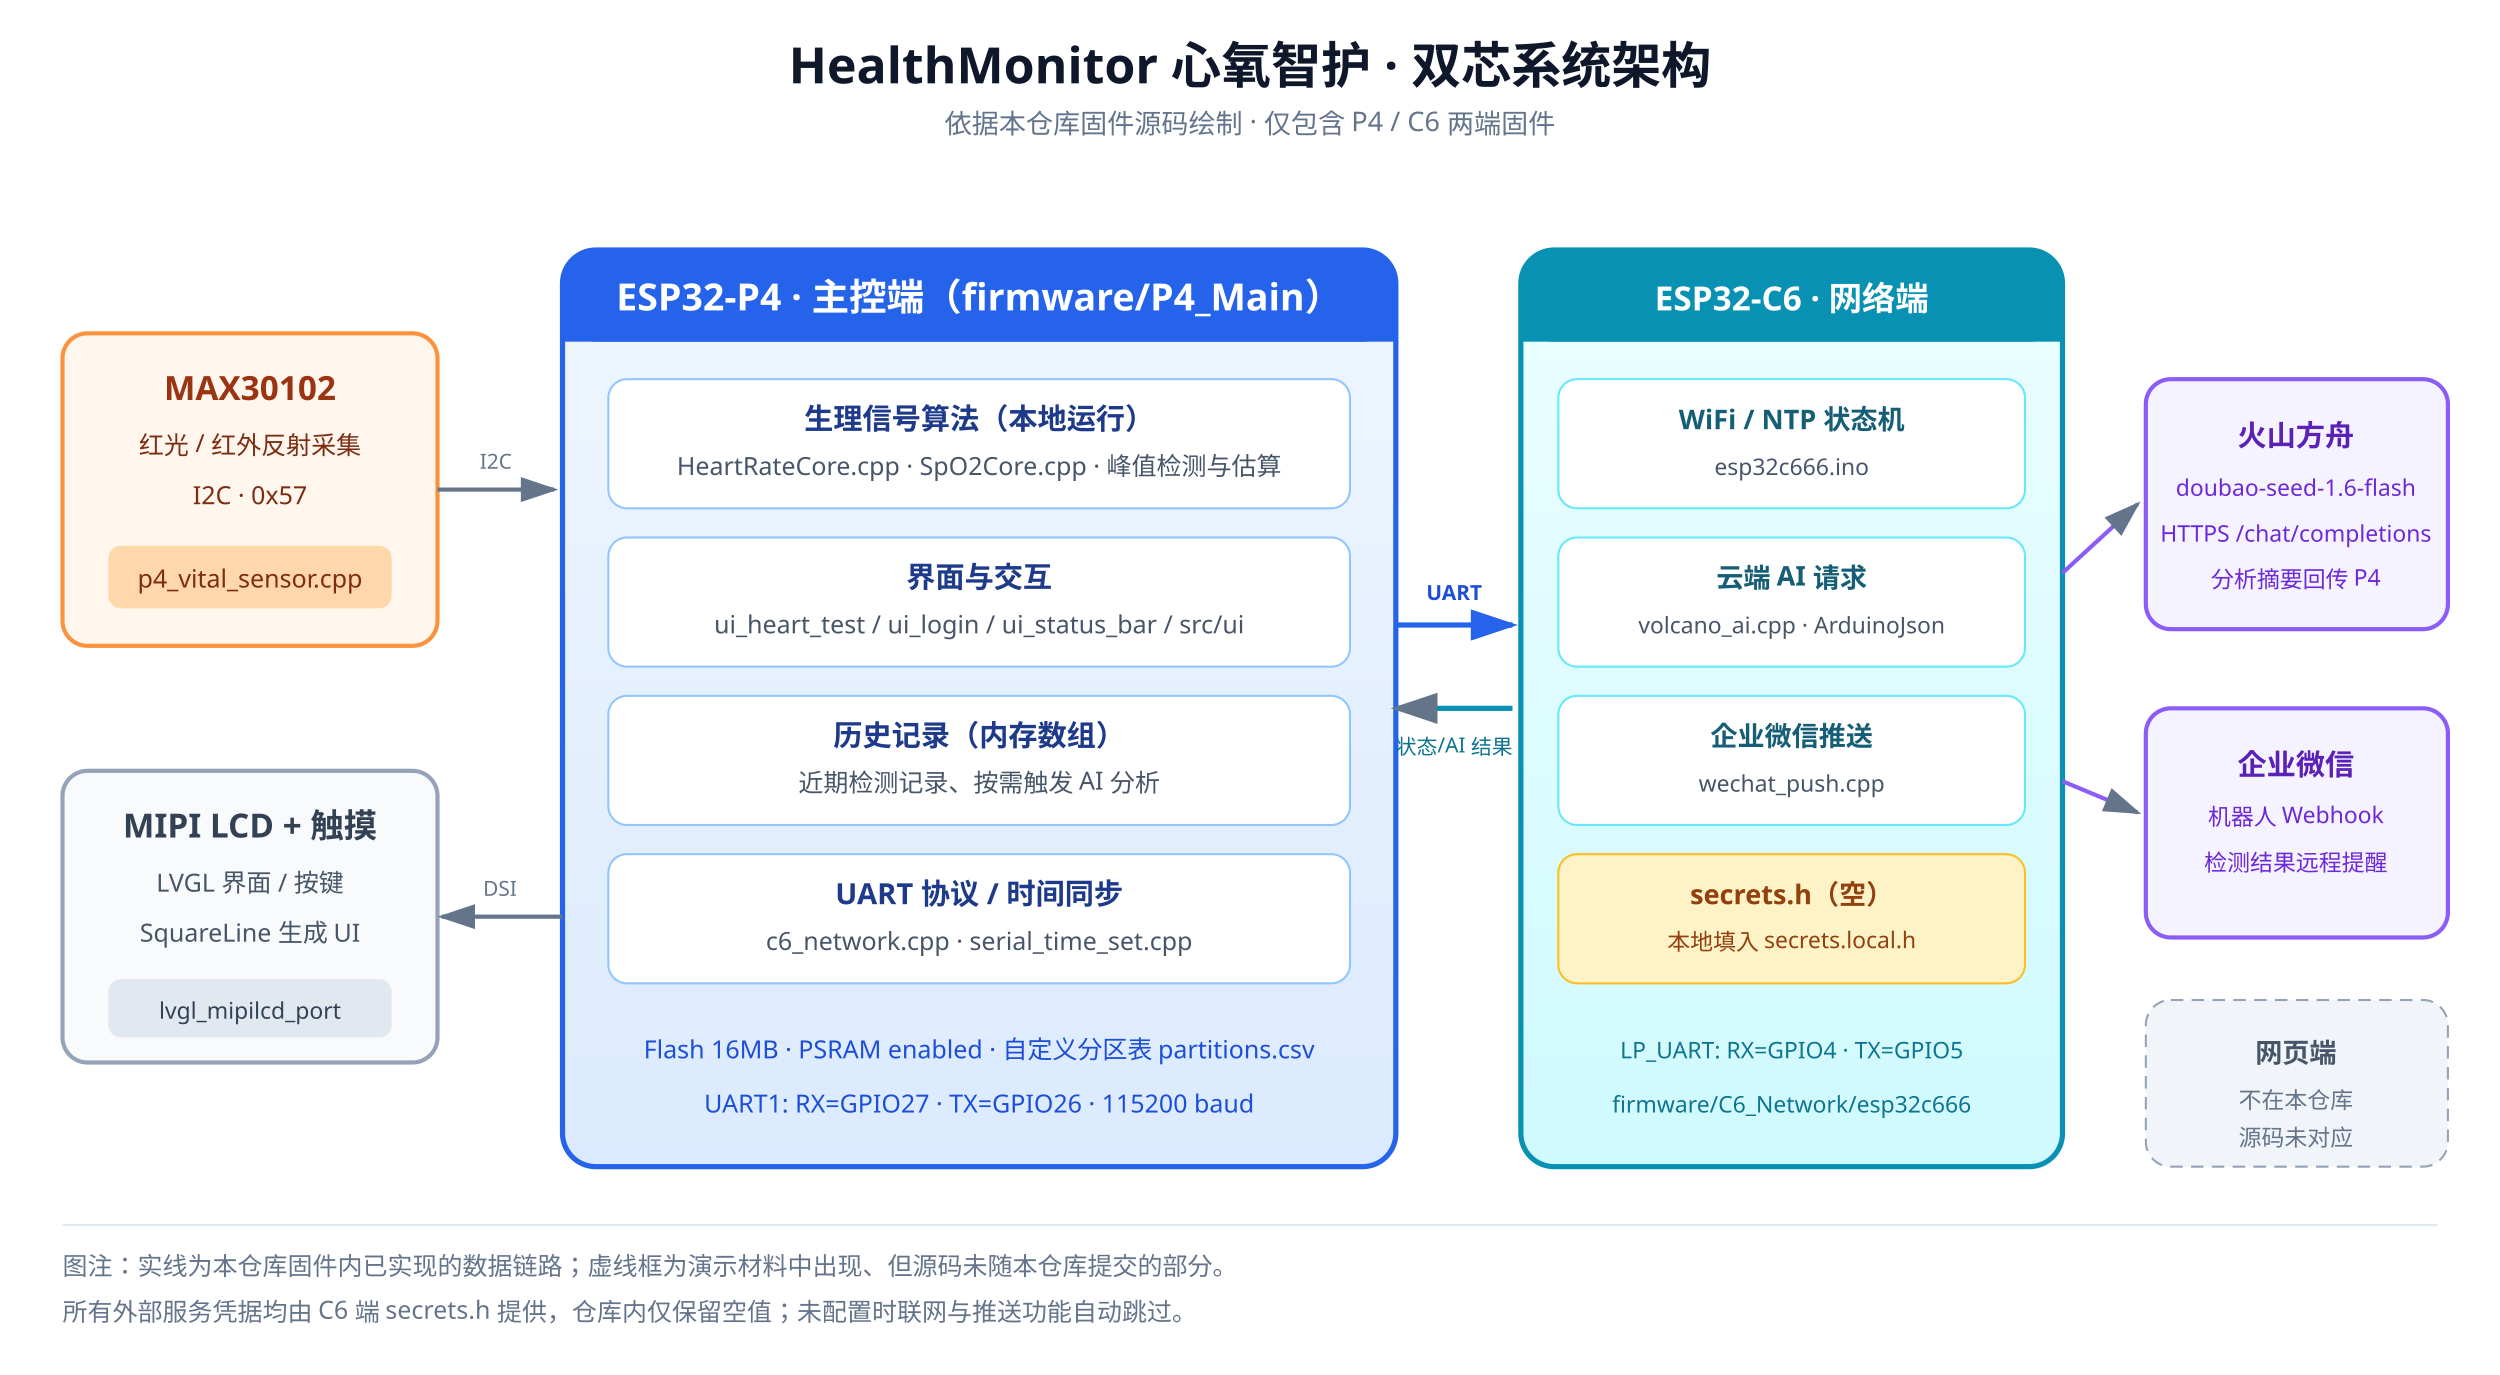
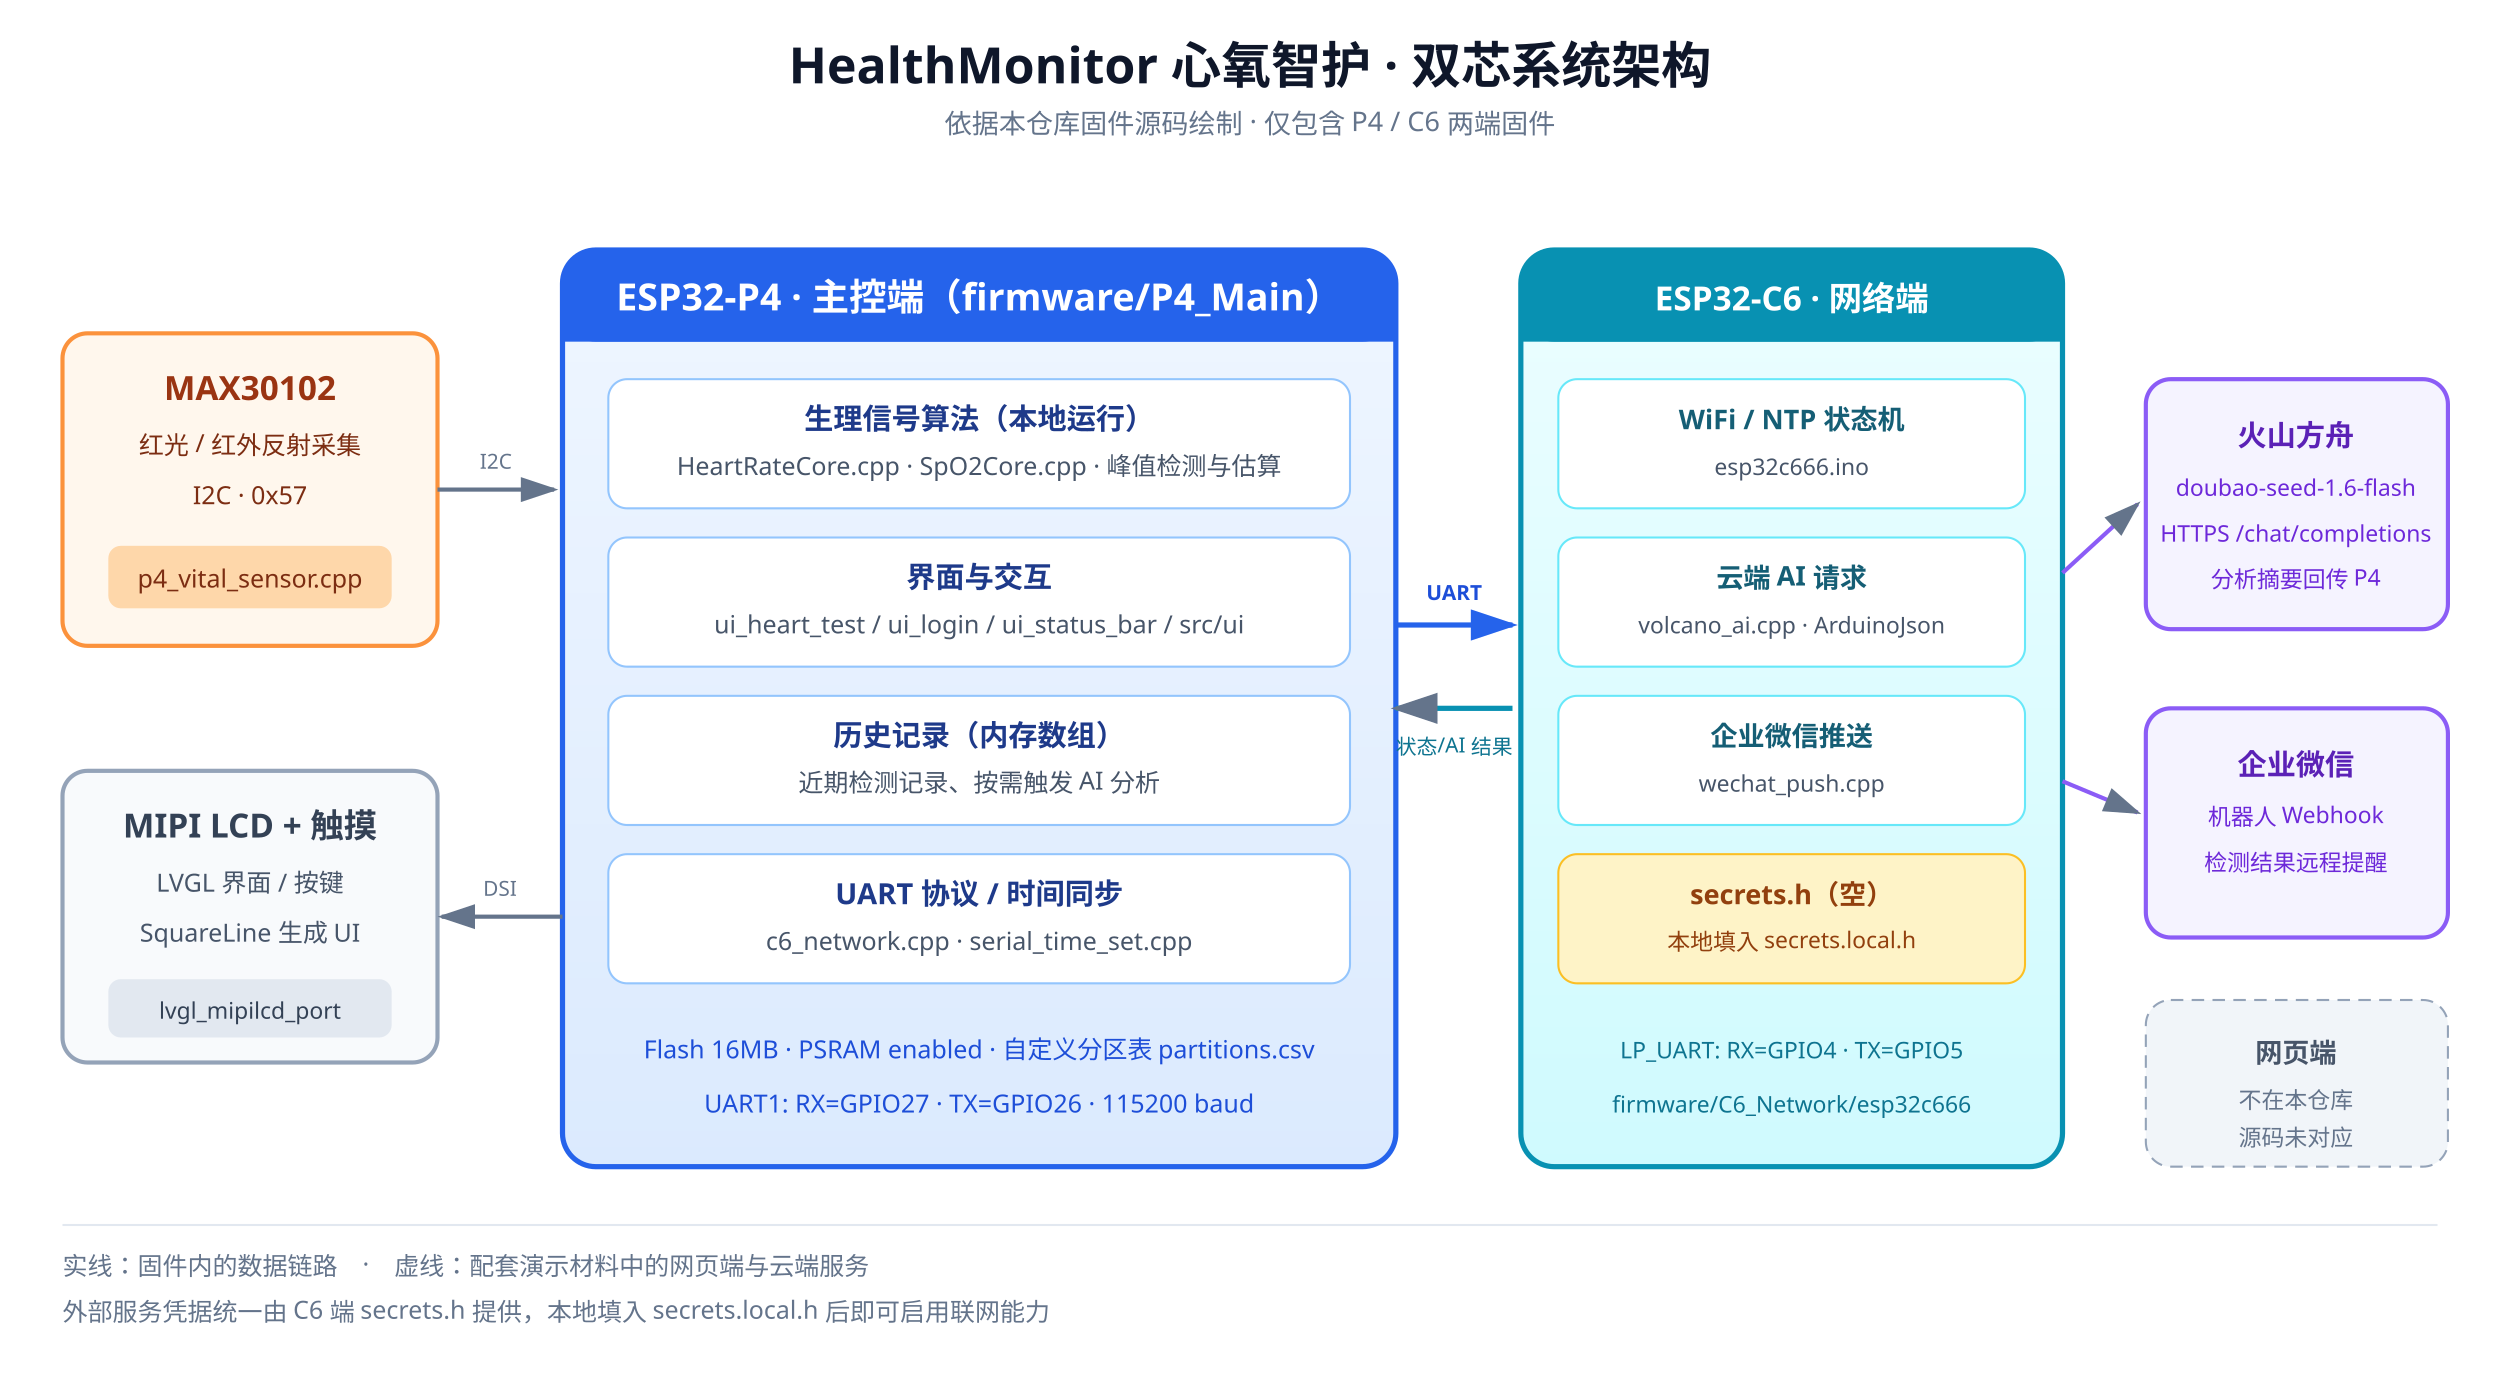
<svg xmlns="http://www.w3.org/2000/svg" viewBox="0 0 1200 660" width="1200" height="660" role="img" aria-label="HealthMonitor 双芯系统架构图">
  <defs>
    <marker id="arrow" markerWidth="10" markerHeight="10" refX="8" refY="3" orient="auto" markerUnits="strokeWidth">
      <path d="M0,0 L0,6 L9,3 z" fill="#64748b" />
    </marker>
    <marker id="arrowBlue" markerWidth="10" markerHeight="10" refX="8" refY="3" orient="auto" markerUnits="strokeWidth">
      <path d="M0,0 L0,6 L9,3 z" fill="#2563eb" />
    </marker>
    <linearGradient id="p4bg" x1="0" y1="0" x2="0" y2="1">
      <stop offset="0" stop-color="#eff6ff" />
      <stop offset="1" stop-color="#dbeafe" />
    </linearGradient>
    <linearGradient id="c6bg" x1="0" y1="0" x2="0" y2="1">
      <stop offset="0" stop-color="#ecfeff" />
      <stop offset="1" stop-color="#cffafe" />
    </linearGradient>
  </defs>
  <rect x="0" y="0" width="1200" height="660" fill="#ffffff" />
  <text x="600" y="40" text-anchor="middle" font-family="'Segoe UI','PingFang SC','Microsoft YaHei',sans-serif" font-size="24" font-weight="700" fill="#0f172a">HealthMonitor 心氧智护 · 双芯系统架构</text>
  <text x="600" y="64" text-anchor="middle" font-family="'Segoe UI','PingFang SC','Microsoft YaHei',sans-serif" font-size="13" fill="#64748b">依据本仓库固件源码绘制 · 仅包含 P4 / C6 两端固件</text>
  <rect x="30" y="160" width="180" height="150" rx="12" fill="#fff7ed" stroke="#fb923c" stroke-width="2" />
  <text x="120" y="192" text-anchor="middle" font-family="'Segoe UI','PingFang SC','Microsoft YaHei',sans-serif" font-size="16" font-weight="700" fill="#9a3412">MAX30102</text>
  <text x="120" y="218" text-anchor="middle" font-family="'Segoe UI','PingFang SC','Microsoft YaHei',sans-serif" font-size="12" fill="#7c2d12">红光 / 红外反射采集</text>
  <text x="120" y="242" text-anchor="middle" font-family="'Segoe UI','PingFang SC','Microsoft YaHei',sans-serif" font-size="12" fill="#7c2d12">I2C · 0x57</text>
  <rect x="52" y="262" width="136" height="30" rx="6" fill="#fed7aa" />
  <text x="120" y="282" text-anchor="middle" font-family="'Segoe UI','PingFang SC','Microsoft YaHei',sans-serif" font-size="12" fill="#7c2d12">p4_vital_sensor.cpp</text>
  <rect x="30" y="370" width="180" height="140" rx="12" fill="#f8fafc" stroke="#94a3b8" stroke-width="2" />
  <text x="120" y="402" text-anchor="middle" font-family="'Segoe UI','PingFang SC','Microsoft YaHei',sans-serif" font-size="16" font-weight="700" fill="#334155">MIPI LCD + 触摸</text>
  <text x="120" y="428" text-anchor="middle" font-family="'Segoe UI','PingFang SC','Microsoft YaHei',sans-serif" font-size="12" fill="#475569">LVGL 界面 / 按键</text>
  <text x="120" y="452" text-anchor="middle" font-family="'Segoe UI','PingFang SC','Microsoft YaHei',sans-serif" font-size="12" fill="#475569">SquareLine 生成 UI</text>
  <rect x="52" y="470" width="136" height="28" rx="6" fill="#e2e8f0" />
  <text x="120" y="489" text-anchor="middle" font-family="'Segoe UI','PingFang SC','Microsoft YaHei',sans-serif" font-size="11" fill="#334155">lvgl_mipilcd_port</text>
  <rect x="270" y="120" width="400" height="440" rx="16" fill="url(#p4bg)" stroke="#2563eb" stroke-width="2.5" />
  <rect x="270" y="120" width="400" height="44" rx="16" fill="#2563eb" />
  <rect x="270" y="148" width="400" height="16" fill="#2563eb" />
  <text x="470" y="149" text-anchor="middle" font-family="'Segoe UI','PingFang SC','Microsoft YaHei',sans-serif" font-size="18" font-weight="700" fill="#ffffff">ESP32-P4 · 主控端（firmware/P4_Main）</text>
  <rect x="292" y="182" width="356" height="62" rx="9" fill="#ffffff" stroke="#93c5fd" />
  <text x="470" y="206" text-anchor="middle" font-family="'Segoe UI','PingFang SC','Microsoft YaHei',sans-serif" font-size="14" font-weight="600" fill="#1e3a8a">生理信号算法（本地运行）</text>
  <text x="470" y="228" text-anchor="middle" font-family="'Segoe UI','PingFang SC','Microsoft YaHei',sans-serif" font-size="12" fill="#475569">HeartRateCore.cpp · SpO2Core.cpp · 峰值检测与估算</text>
  <rect x="292" y="258" width="356" height="62" rx="9" fill="#ffffff" stroke="#93c5fd" />
  <text x="470" y="282" text-anchor="middle" font-family="'Segoe UI','PingFang SC','Microsoft YaHei',sans-serif" font-size="14" font-weight="600" fill="#1e3a8a">界面与交互</text>
  <text x="470" y="304" text-anchor="middle" font-family="'Segoe UI','PingFang SC','Microsoft YaHei',sans-serif" font-size="12" fill="#475569">ui_heart_test / ui_login / ui_status_bar / src/ui</text>
  <rect x="292" y="334" width="356" height="62" rx="9" fill="#ffffff" stroke="#93c5fd" />
  <text x="470" y="358" text-anchor="middle" font-family="'Segoe UI','PingFang SC','Microsoft YaHei',sans-serif" font-size="14" font-weight="600" fill="#1e3a8a">历史记录（内存数组）</text>
  <text x="470" y="380" text-anchor="middle" font-family="'Segoe UI','PingFang SC','Microsoft YaHei',sans-serif" font-size="12" fill="#475569">近期检测记录、按需触发 AI 分析</text>
  <rect x="292" y="410" width="356" height="62" rx="9" fill="#ffffff" stroke="#93c5fd" />
  <text x="470" y="434" text-anchor="middle" font-family="'Segoe UI','PingFang SC','Microsoft YaHei',sans-serif" font-size="14" font-weight="600" fill="#1e3a8a">UART 协议 / 时间同步</text>
  <text x="470" y="456" text-anchor="middle" font-family="'Segoe UI','PingFang SC','Microsoft YaHei',sans-serif" font-size="12" fill="#475569">c6_network.cpp · serial_time_set.cpp</text>
  <text x="470" y="508" text-anchor="middle" font-family="'Segoe UI','PingFang SC','Microsoft YaHei',sans-serif" font-size="12" fill="#1d4ed8">Flash 16MB · PSRAM enabled · 自定义分区表 partitions.csv</text>
  <text x="470" y="534" text-anchor="middle" font-family="'Segoe UI','PingFang SC','Microsoft YaHei',sans-serif" font-size="12" fill="#1d4ed8">UART1: RX=GPIO27 · TX=GPIO26 · 115200 baud</text>
  <rect x="730" y="120" width="260" height="440" rx="16" fill="url(#c6bg)" stroke="#0891b2" stroke-width="2.5" />
  <rect x="730" y="120" width="260" height="44" rx="16" fill="#0891b2" />
  <rect x="730" y="148" width="260" height="16" fill="#0891b2" />
  <text x="860" y="149" text-anchor="middle" font-family="'Segoe UI','PingFang SC','Microsoft YaHei',sans-serif" font-size="16" font-weight="700" fill="#ffffff">ESP32-C6 · 网络端</text>
  <rect x="748" y="182" width="224" height="62" rx="9" fill="#ffffff" stroke="#67e8f9" />
  <text x="860" y="206" text-anchor="middle" font-family="'Segoe UI','PingFang SC','Microsoft YaHei',sans-serif" font-size="13" font-weight="600" fill="#155e75">WiFi / NTP 状态机</text>
  <text x="860" y="228" text-anchor="middle" font-family="'Segoe UI','PingFang SC','Microsoft YaHei',sans-serif" font-size="11" fill="#475569">esp32c666.ino</text>
  <rect x="748" y="258" width="224" height="62" rx="9" fill="#ffffff" stroke="#67e8f9" />
  <text x="860" y="282" text-anchor="middle" font-family="'Segoe UI','PingFang SC','Microsoft YaHei',sans-serif" font-size="13" font-weight="600" fill="#155e75">云端 AI 请求</text>
  <text x="860" y="304" text-anchor="middle" font-family="'Segoe UI','PingFang SC','Microsoft YaHei',sans-serif" font-size="11" fill="#475569">volcano_ai.cpp · ArduinoJson</text>
  <rect x="748" y="334" width="224" height="62" rx="9" fill="#ffffff" stroke="#67e8f9" />
  <text x="860" y="358" text-anchor="middle" font-family="'Segoe UI','PingFang SC','Microsoft YaHei',sans-serif" font-size="13" font-weight="600" fill="#155e75">企业微信推送</text>
  <text x="860" y="380" text-anchor="middle" font-family="'Segoe UI','PingFang SC','Microsoft YaHei',sans-serif" font-size="11" fill="#475569">wechat_push.cpp</text>
  <rect x="748" y="410" width="224" height="62" rx="9" fill="#fef3c7" stroke="#fbbf24" />
  <text x="860" y="434" text-anchor="middle" font-family="'Segoe UI','PingFang SC','Microsoft YaHei',sans-serif" font-size="13" font-weight="600" fill="#92400e">secrets.h（空）</text>
  <text x="860" y="456" text-anchor="middle" font-family="'Segoe UI','PingFang SC','Microsoft YaHei',sans-serif" font-size="11" fill="#92400e">本地填入 secrets.local.h</text>
  <text x="860" y="508" text-anchor="middle" font-family="'Segoe UI','PingFang SC','Microsoft YaHei',sans-serif" font-size="11" fill="#0e7490">LP_UART: RX=GPIO4 · TX=GPIO5</text>
  <text x="860" y="534" text-anchor="middle" font-family="'Segoe UI','PingFang SC','Microsoft YaHei',sans-serif" font-size="11" fill="#0e7490">firmware/C6_Network/esp32c666</text>
  <rect x="1030" y="182" width="145" height="120" rx="12" fill="#f5f3ff" stroke="#8b5cf6" stroke-width="2" />
  <text x="1102" y="214" text-anchor="middle" font-family="'Segoe UI','PingFang SC','Microsoft YaHei',sans-serif" font-size="14" font-weight="700" fill="#5b21b6">火山方舟</text>
  <text x="1102" y="238" text-anchor="middle" font-family="'Segoe UI','PingFang SC','Microsoft YaHei',sans-serif" font-size="11" fill="#6d28d9">doubao-seed-1.6-flash</text>
  <text x="1102" y="260" text-anchor="middle" font-family="'Segoe UI','PingFang SC','Microsoft YaHei',sans-serif" font-size="11" fill="#6d28d9">HTTPS /chat/completions</text>
  <text x="1102" y="282" text-anchor="middle" font-family="'Segoe UI','PingFang SC','Microsoft YaHei',sans-serif" font-size="11" fill="#6d28d9">分析摘要回传 P4</text>
  <rect x="1030" y="340" width="145" height="110" rx="12" fill="#f5f3ff" stroke="#8b5cf6" stroke-width="2" />
  <text x="1102" y="372" text-anchor="middle" font-family="'Segoe UI','PingFang SC','Microsoft YaHei',sans-serif" font-size="14" font-weight="700" fill="#5b21b6">企业微信</text>
  <text x="1102" y="396" text-anchor="middle" font-family="'Segoe UI','PingFang SC','Microsoft YaHei',sans-serif" font-size="11" fill="#6d28d9">机器人 Webhook</text>
  <text x="1102" y="418" text-anchor="middle" font-family="'Segoe UI','PingFang SC','Microsoft YaHei',sans-serif" font-size="11" fill="#6d28d9">检测结果远程提醒</text>
  <rect x="1030" y="480" width="145" height="80" rx="12" fill="#f1f5f9" stroke="#94a3b8" stroke-dasharray="6 4" />
  <text x="1102" y="510" text-anchor="middle" font-family="'Segoe UI','PingFang SC','Microsoft YaHei',sans-serif" font-size="13" font-weight="600" fill="#475569">网页端</text>
  <text x="1102" y="532" text-anchor="middle" font-family="'Segoe UI','PingFang SC','Microsoft YaHei',sans-serif" font-size="11" fill="#64748b">不在本仓库</text>
  <text x="1102" y="550" text-anchor="middle" font-family="'Segoe UI','PingFang SC','Microsoft YaHei',sans-serif" font-size="11" fill="#64748b">源码未对应</text>
  <path d="M210,235 L266,235" stroke="#64748b" stroke-width="2" fill="none" marker-end="url(#arrow)" />
  <text x="238" y="225" text-anchor="middle" font-family="'Segoe UI',sans-serif" font-size="10" fill="#64748b">I2C</text>
  <path d="M270,440 L212,440" stroke="#64748b" stroke-width="2" fill="none" marker-end="url(#arrow)" />
  <text x="240" y="430" text-anchor="middle" font-family="'Segoe UI',sans-serif" font-size="10" fill="#64748b">DSI</text>
  <path d="M670,300 L726,300" stroke="#2563eb" stroke-width="2.5" fill="none" marker-end="url(#arrowBlue)" />
  <path d="M726,340 L670,340" stroke="#0891b2" stroke-width="2.5" fill="none" marker-end="url(#arrow)" />
  <text x="698" y="288" text-anchor="middle" font-family="'Segoe UI',sans-serif" font-size="10" font-weight="600" fill="#1d4ed8">UART</text>
  <text x="698" y="362" text-anchor="middle" font-family="'Segoe UI',sans-serif" font-size="10" fill="#0e7490">状态/AI 结果</text>
  <path d="M990,275 L1026,242" stroke="#8b5cf6" stroke-width="2" fill="none" marker-end="url(#arrow)" />
  <path d="M990,375 L1026,390" stroke="#8b5cf6" stroke-width="2" fill="none" marker-end="url(#arrow)" />
  <line x1="30" y1="588" x2="1170" y2="588" stroke="#e2e8f0" stroke-width="1" />
-   <text x="30" y="612" font-family="'Segoe UI','PingFang SC','Microsoft YaHei',sans-serif" font-size="12" fill="#64748b">图注：实线为本仓库固件内已实现的数据链路；虚线框为演示材料中出现、但源码未随本仓库提交的部分。</text>
-   <text x="30" y="634" font-family="'Segoe UI','PingFang SC','Microsoft YaHei',sans-serif" font-size="12" fill="#64748b">所有外部服务凭据均由 C6 端 secrets.h 提供，仓库内仅保留空值；未配置时联网与推送功能自动跳过。</text>
+   <text x="30" y="612" font-family="'Segoe UI','PingFang SC','Microsoft YaHei',sans-serif" font-size="12" fill="#64748b">实线：固件内的数据链路　·　虚线：配套演示材料中的网页端与云端服务</text>
+   <text x="30" y="634" font-family="'Segoe UI','PingFang SC','Microsoft YaHei',sans-serif" font-size="12" fill="#64748b">外部服务凭据统一由 C6 端 secrets.h 提供，本地填入 secrets.local.h 后即可启用联网能力</text>
</svg>
